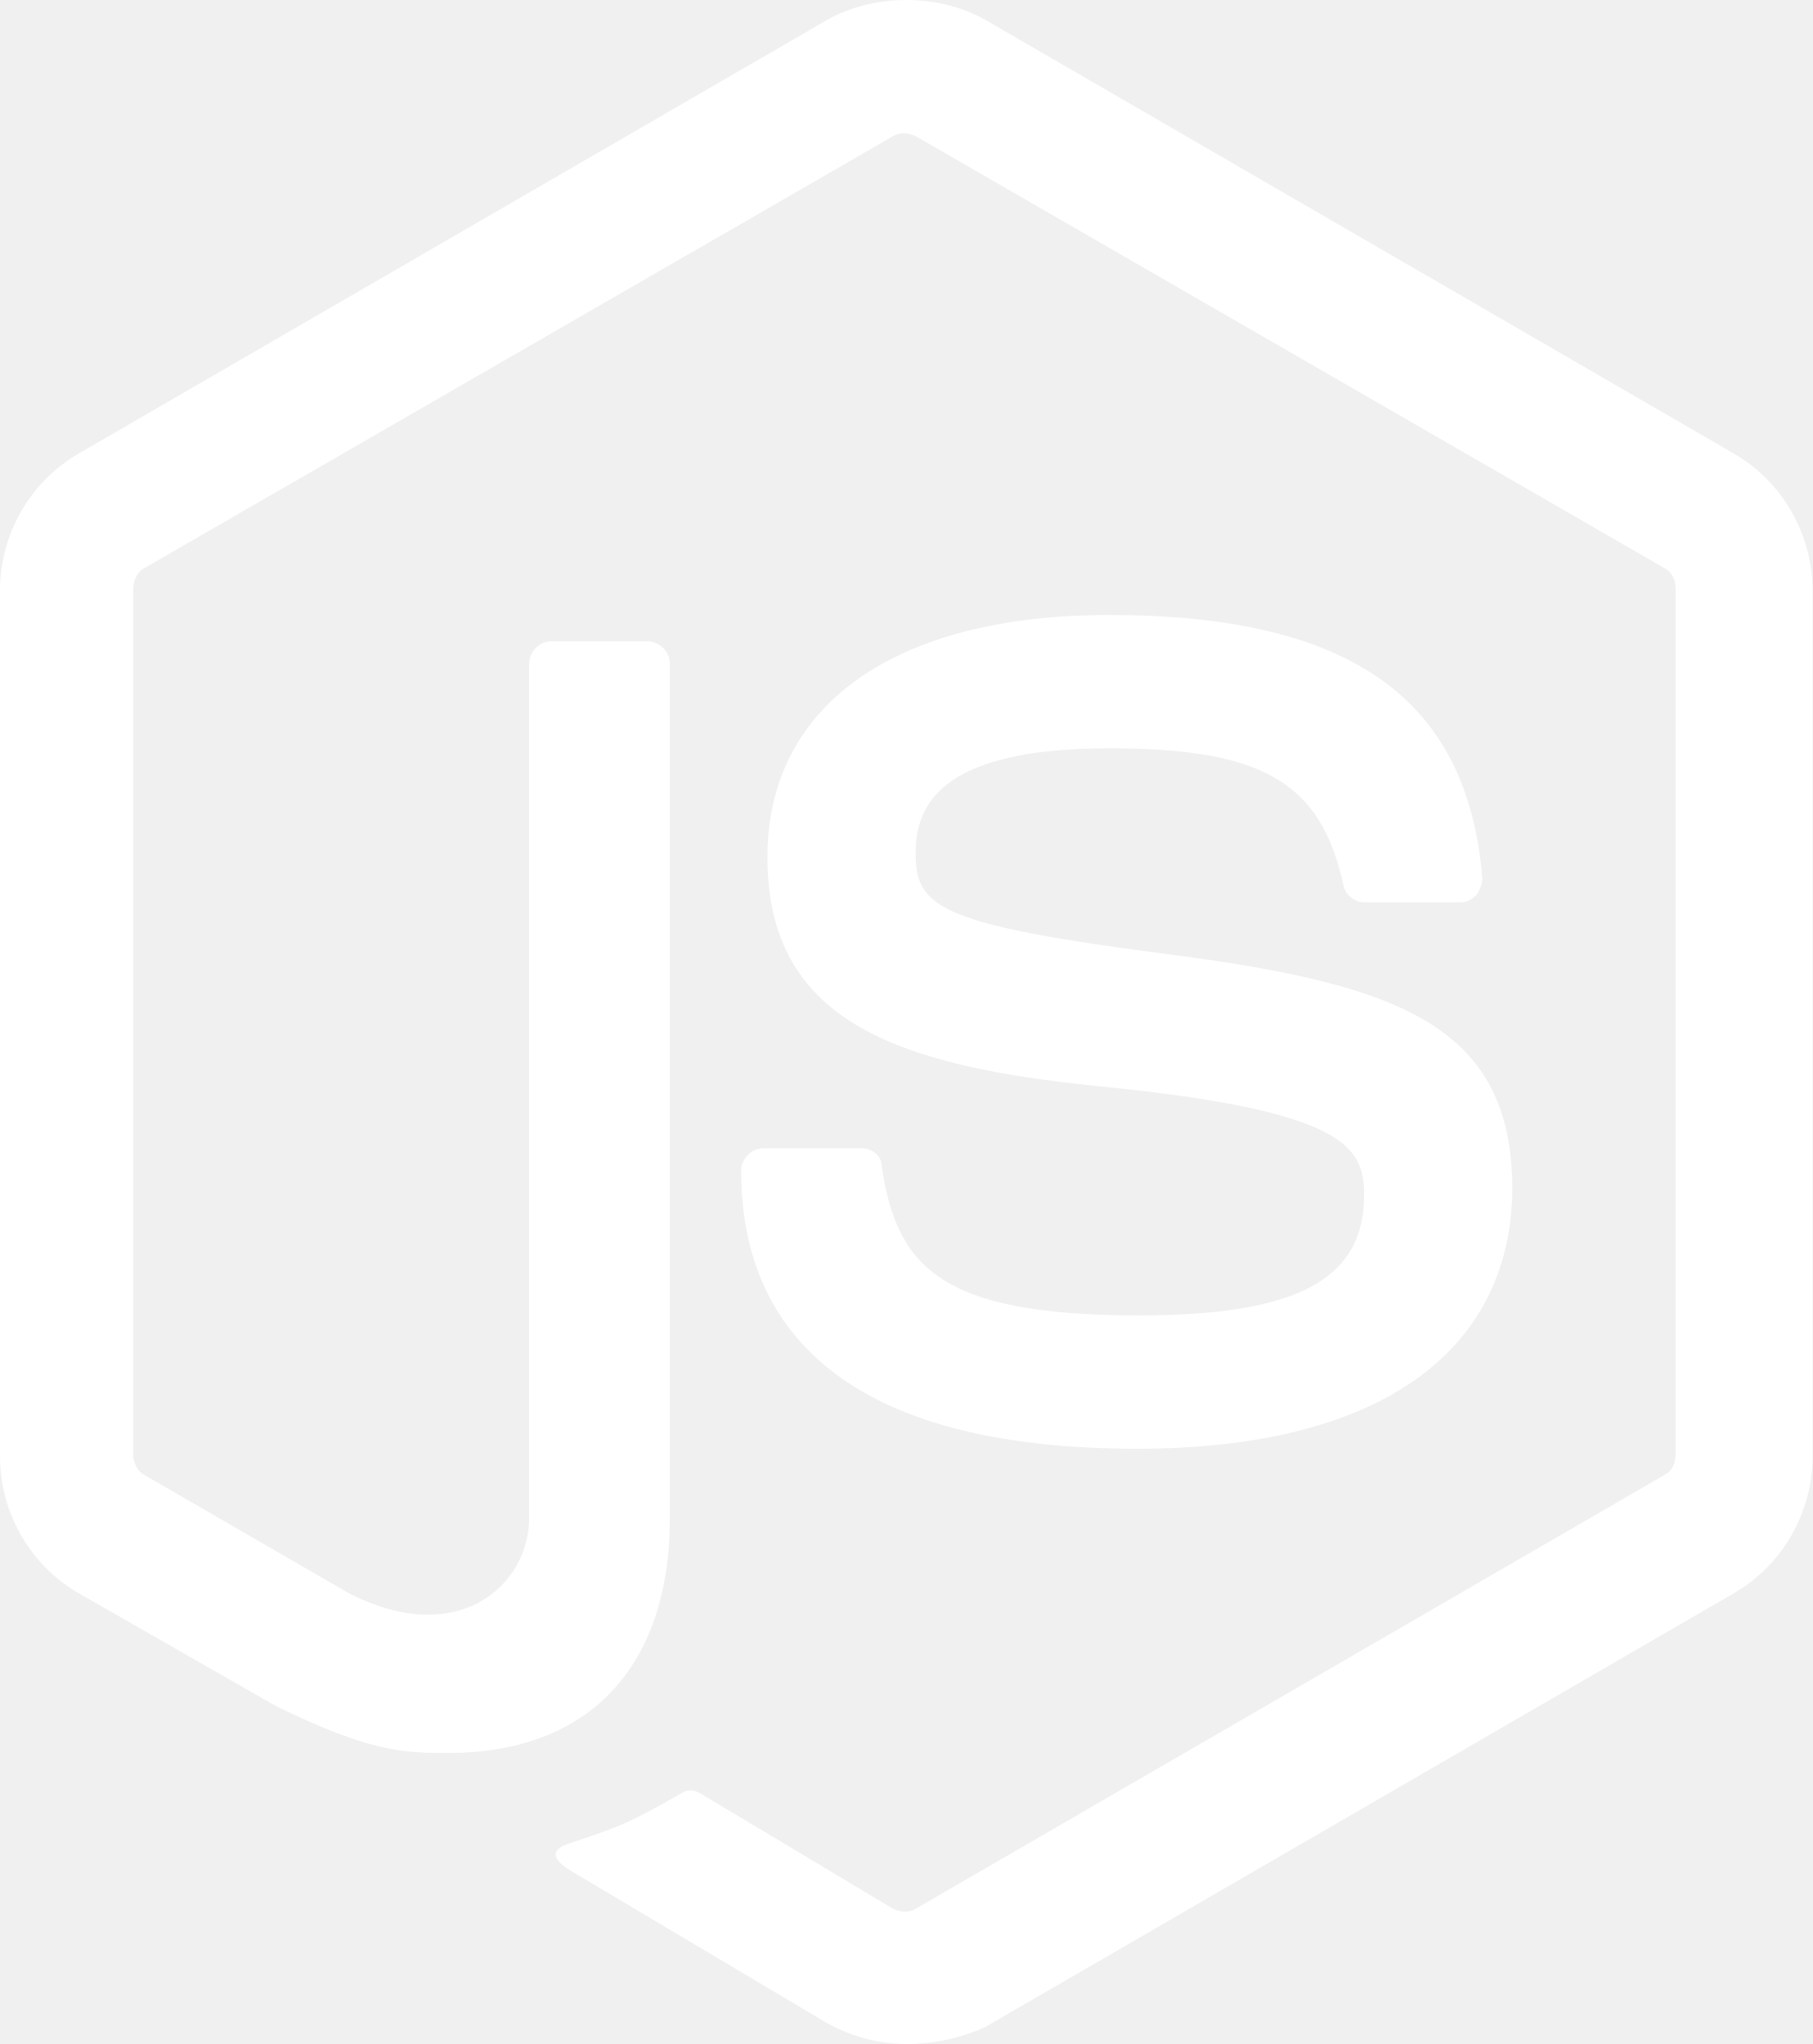
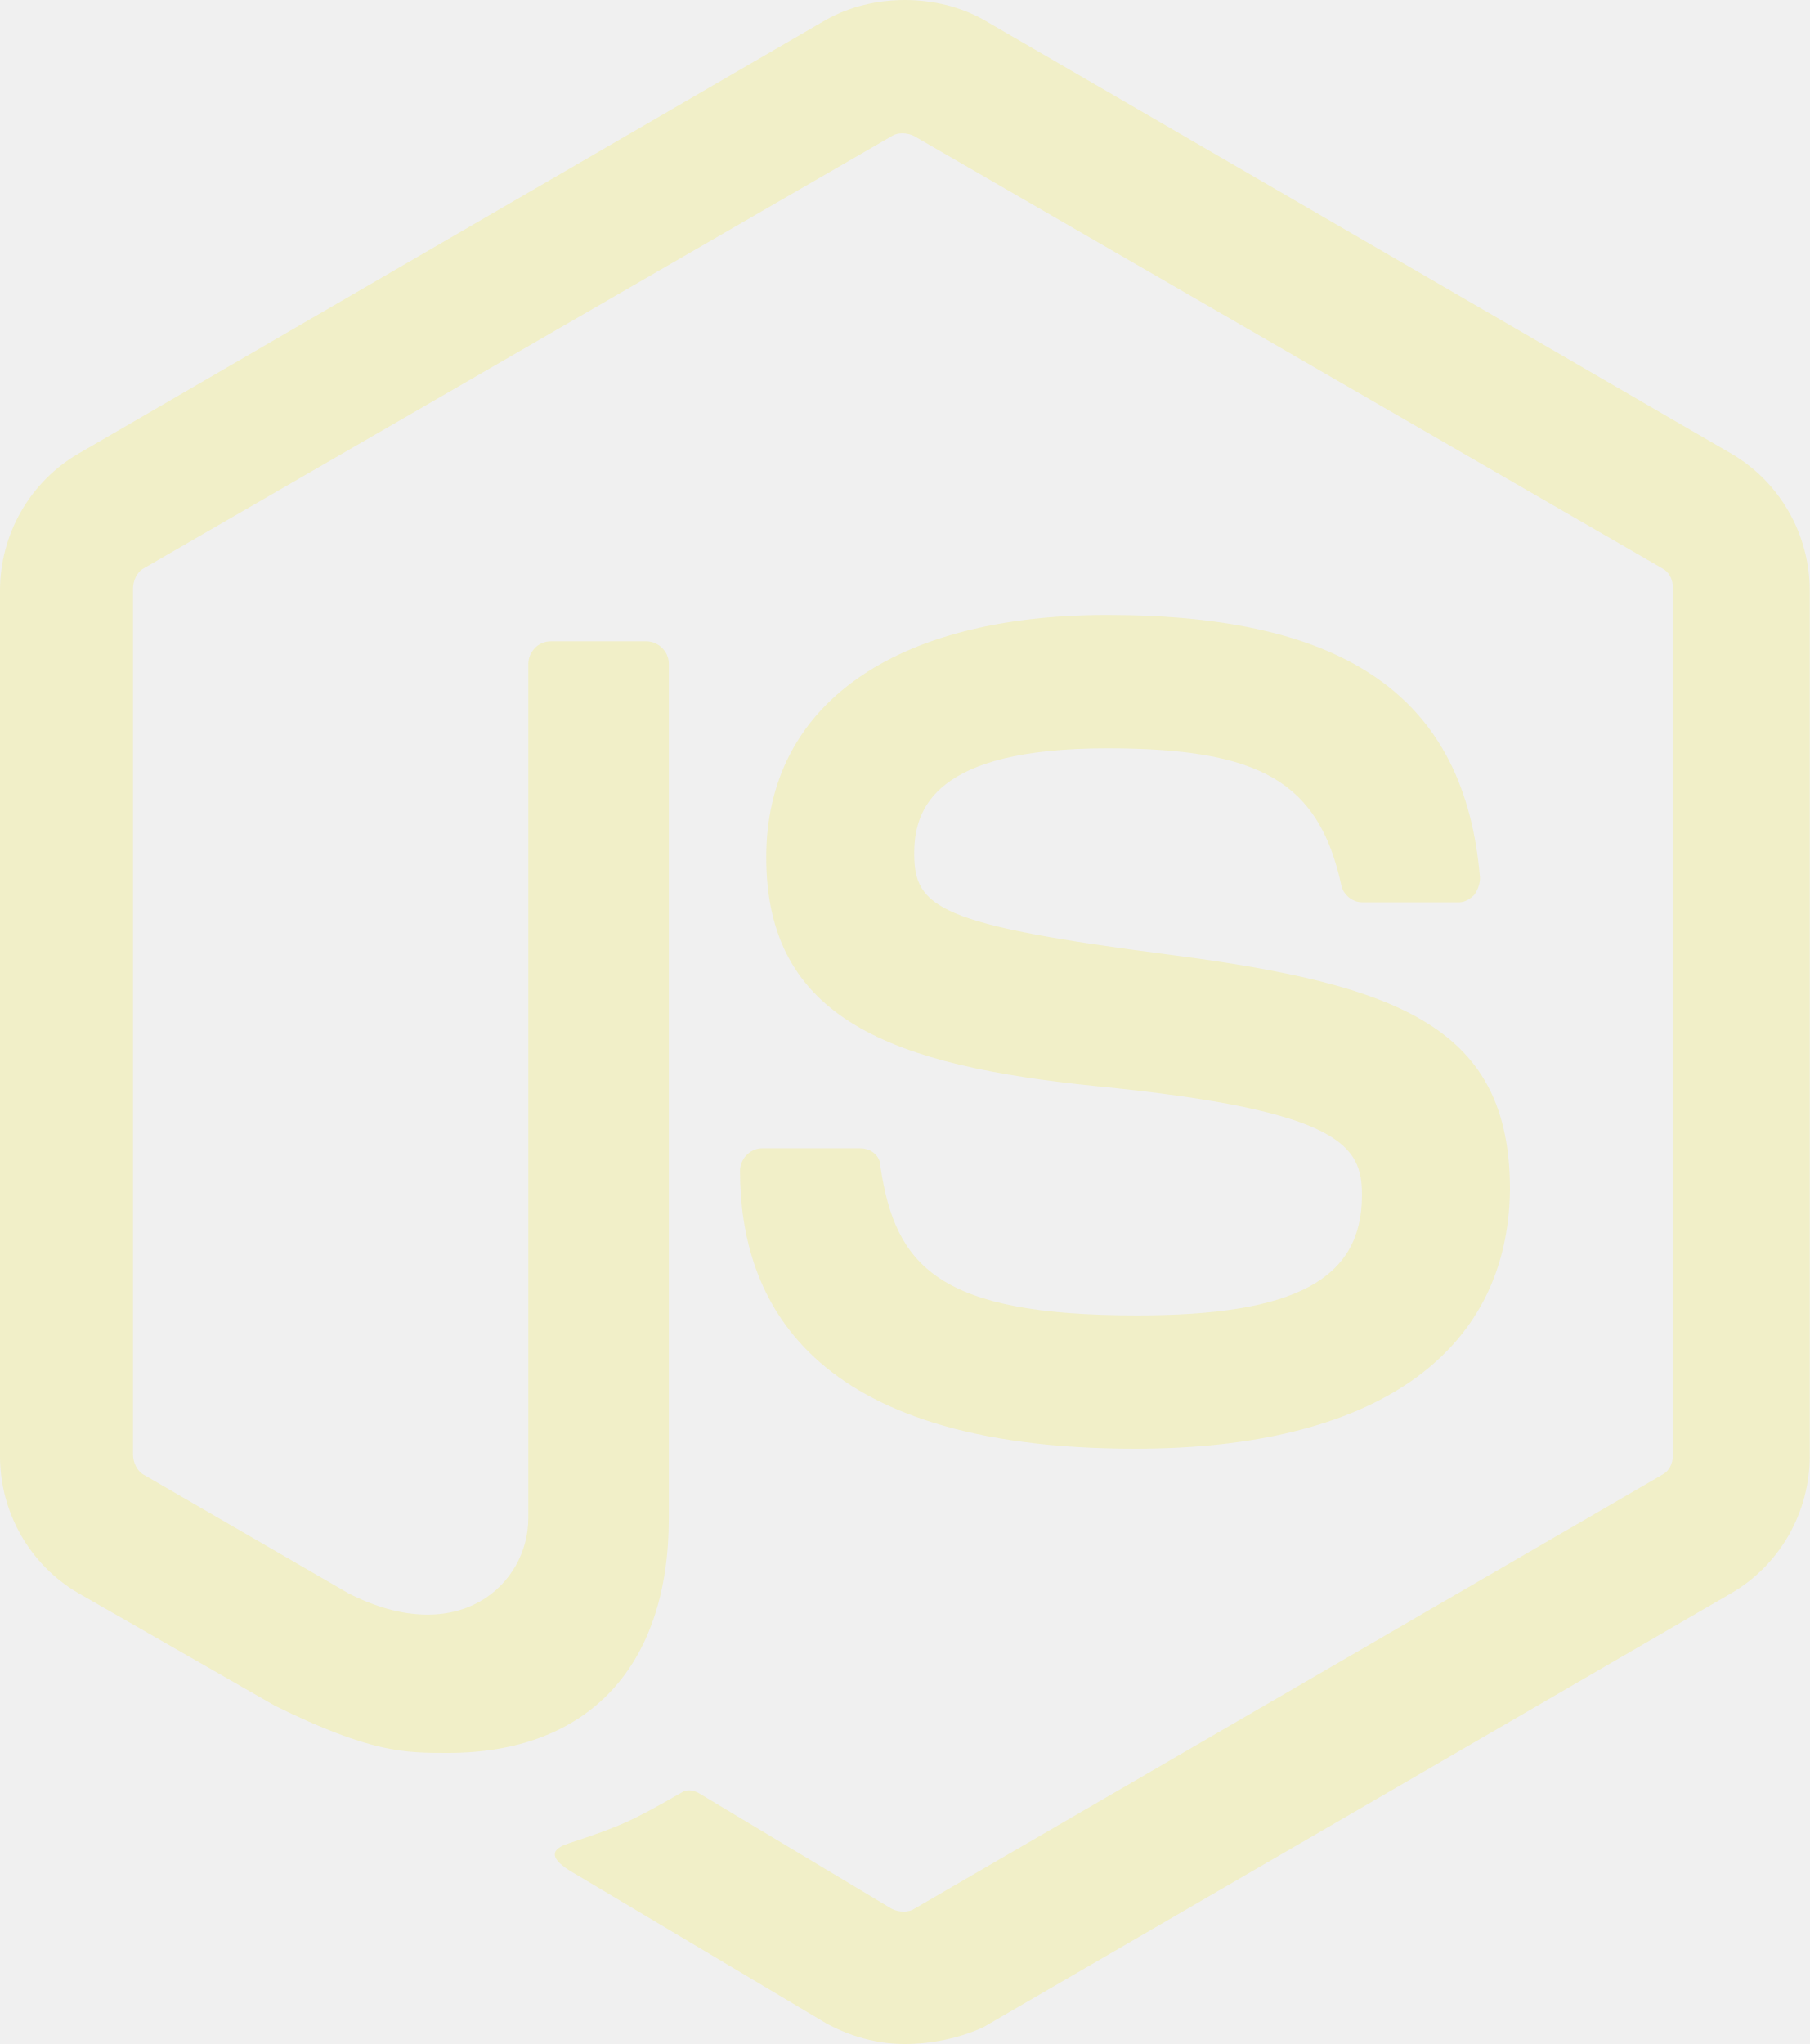
- <svg xmlns="http://www.w3.org/2000/svg" width="383" height="432" viewBox="0 0 383 432" fill="none">
-   <path fill-rule="evenodd" clip-rule="evenodd" d="M191.5 432C185.553 432 180.002 430.413 174.848 427.634L122.116 396.281C114.186 391.915 118.151 390.328 120.53 389.534C131.235 385.962 133.217 385.169 144.319 378.819C145.508 378.025 147.094 378.422 148.284 379.215L188.725 403.425C190.311 404.219 192.293 404.219 193.482 403.425L351.678 311.746C353.264 310.953 354.057 309.365 354.057 307.381V124.421C354.057 122.436 353.264 120.849 351.678 120.055L193.482 28.773C191.896 27.98 189.914 27.98 188.725 28.773L30.529 120.055C28.943 120.849 28.15 122.833 28.15 124.421V307.381C28.15 308.968 28.943 310.953 30.529 311.746L73.745 336.75C97.138 348.656 111.807 334.765 111.807 320.875V140.296C111.807 137.915 113.79 135.533 116.565 135.533H136.786C139.165 135.533 141.543 137.518 141.543 140.296V320.875C141.543 352.228 124.495 370.484 94.759 370.484C85.64 370.484 78.503 370.484 58.283 360.562L16.652 336.75C6.344 330.797 0 319.684 0 307.778V124.818C0 112.911 6.344 101.799 16.652 95.846L174.848 4.167C184.76 -1.389 198.24 -1.389 208.152 4.167L366.348 95.846C376.656 101.799 383 112.911 383 124.818V307.778C383 319.684 376.656 330.797 366.348 336.75L208.152 428.428C202.998 430.809 197.051 432 191.5 432ZM240.267 306.19C170.883 306.19 156.61 274.44 156.61 247.452C156.61 245.071 158.592 242.69 161.367 242.69H181.984C184.363 242.69 186.346 244.277 186.346 246.659C189.518 267.693 198.637 278.012 240.664 278.012C273.968 278.012 288.241 270.471 288.241 252.612C288.241 242.293 284.276 234.752 232.337 229.593C189.121 225.227 162.16 215.702 162.16 181.174C162.16 149.027 189.121 129.977 234.32 129.977C285.069 129.977 310.048 147.44 313.219 185.54C313.219 186.73 312.823 187.921 312.03 189.112C311.237 189.905 310.048 190.699 308.858 190.699H288.241C286.259 190.699 284.276 189.112 283.88 187.127C279.122 165.299 266.831 158.155 234.32 158.155C197.844 158.155 193.482 170.855 193.482 180.38C193.482 191.89 198.637 195.462 247.8 201.812C296.567 208.162 319.563 217.29 319.563 251.421C319.167 286.346 290.62 306.19 240.267 306.19Z" fill="white" />
+ <svg xmlns="http://www.w3.org/2000/svg" width="201" height="227" viewBox="0 0 201 227" fill="none">
+   <g clip-path="url(#clip0_871_22)">
+     <path fill-rule="evenodd" clip-rule="evenodd" d="M100.5 227C97.379 227 94.466 226.166 91.761 224.706L64.087 208.231C59.925 205.937 62.006 205.103 63.255 204.686C68.873 202.809 69.913 202.392 75.739 199.055C76.363 198.638 77.195 198.847 77.82 199.263L99.044 211.985C99.876 212.402 100.916 212.402 101.54 211.985L184.562 163.811C185.394 163.394 185.811 162.56 185.811 161.517V65.379C185.811 64.336 185.394 63.502 184.562 63.084L101.54 15.119C100.708 14.702 99.668 14.702 99.044 15.119L16.022 63.084C15.19 63.502 14.773 64.544 14.773 65.379V161.517C14.773 162.351 15.19 163.394 16.022 163.811L38.702 176.95C50.978 183.206 58.677 175.907 58.677 168.608V73.72C58.677 72.469 59.718 71.218 61.174 71.218H71.786C73.034 71.218 74.282 72.261 74.282 73.72V168.608C74.282 185.083 65.335 194.676 49.73 194.676C44.944 194.676 41.199 194.676 30.587 189.462L8.739 176.95C3.329 173.822 0 167.982 0 161.726V65.587C0 59.331 3.329 53.492 8.739 50.363L91.761 2.19C96.963 -0.73 104.037 -0.73 109.239 2.19L192.261 50.363C197.671 53.492 201 59.331 201 65.587V161.726C201 167.982 197.671 173.822 192.261 176.95L109.239 225.123C106.534 226.374 103.413 227 100.5 227ZM126.093 160.892C89.68 160.892 82.19 144.208 82.19 130.027C82.19 128.776 83.23 127.525 84.686 127.525H95.506C96.754 127.525 97.795 128.359 97.795 129.61C99.46 140.663 104.246 146.085 126.301 146.085C143.78 146.085 151.27 142.122 151.27 132.738C151.27 127.316 149.189 123.353 121.931 120.643C99.251 118.348 85.102 113.343 85.102 95.2C85.102 78.308 99.251 68.298 122.972 68.298C149.605 68.298 162.714 77.474 164.379 97.494C164.379 98.12 164.171 98.746 163.755 99.371C163.338 99.788 162.714 100.205 162.09 100.205H151.27C150.23 100.205 149.189 99.371 148.981 98.328C146.484 86.859 140.034 83.105 122.972 83.105C103.829 83.105 101.54 89.778 101.54 94.783C101.54 100.831 104.246 102.708 130.046 106.045C155.64 109.381 167.708 114.178 167.708 132.112C167.5 150.464 152.519 160.892 126.093 160.892Z" fill="#F1EFC8" />
+   </g>
+   <defs>
+     <clipPath id="clip0_871_22">
+       <rect width="201" height="227" fill="white" />
+     </clipPath>
+   </defs>
</svg>
